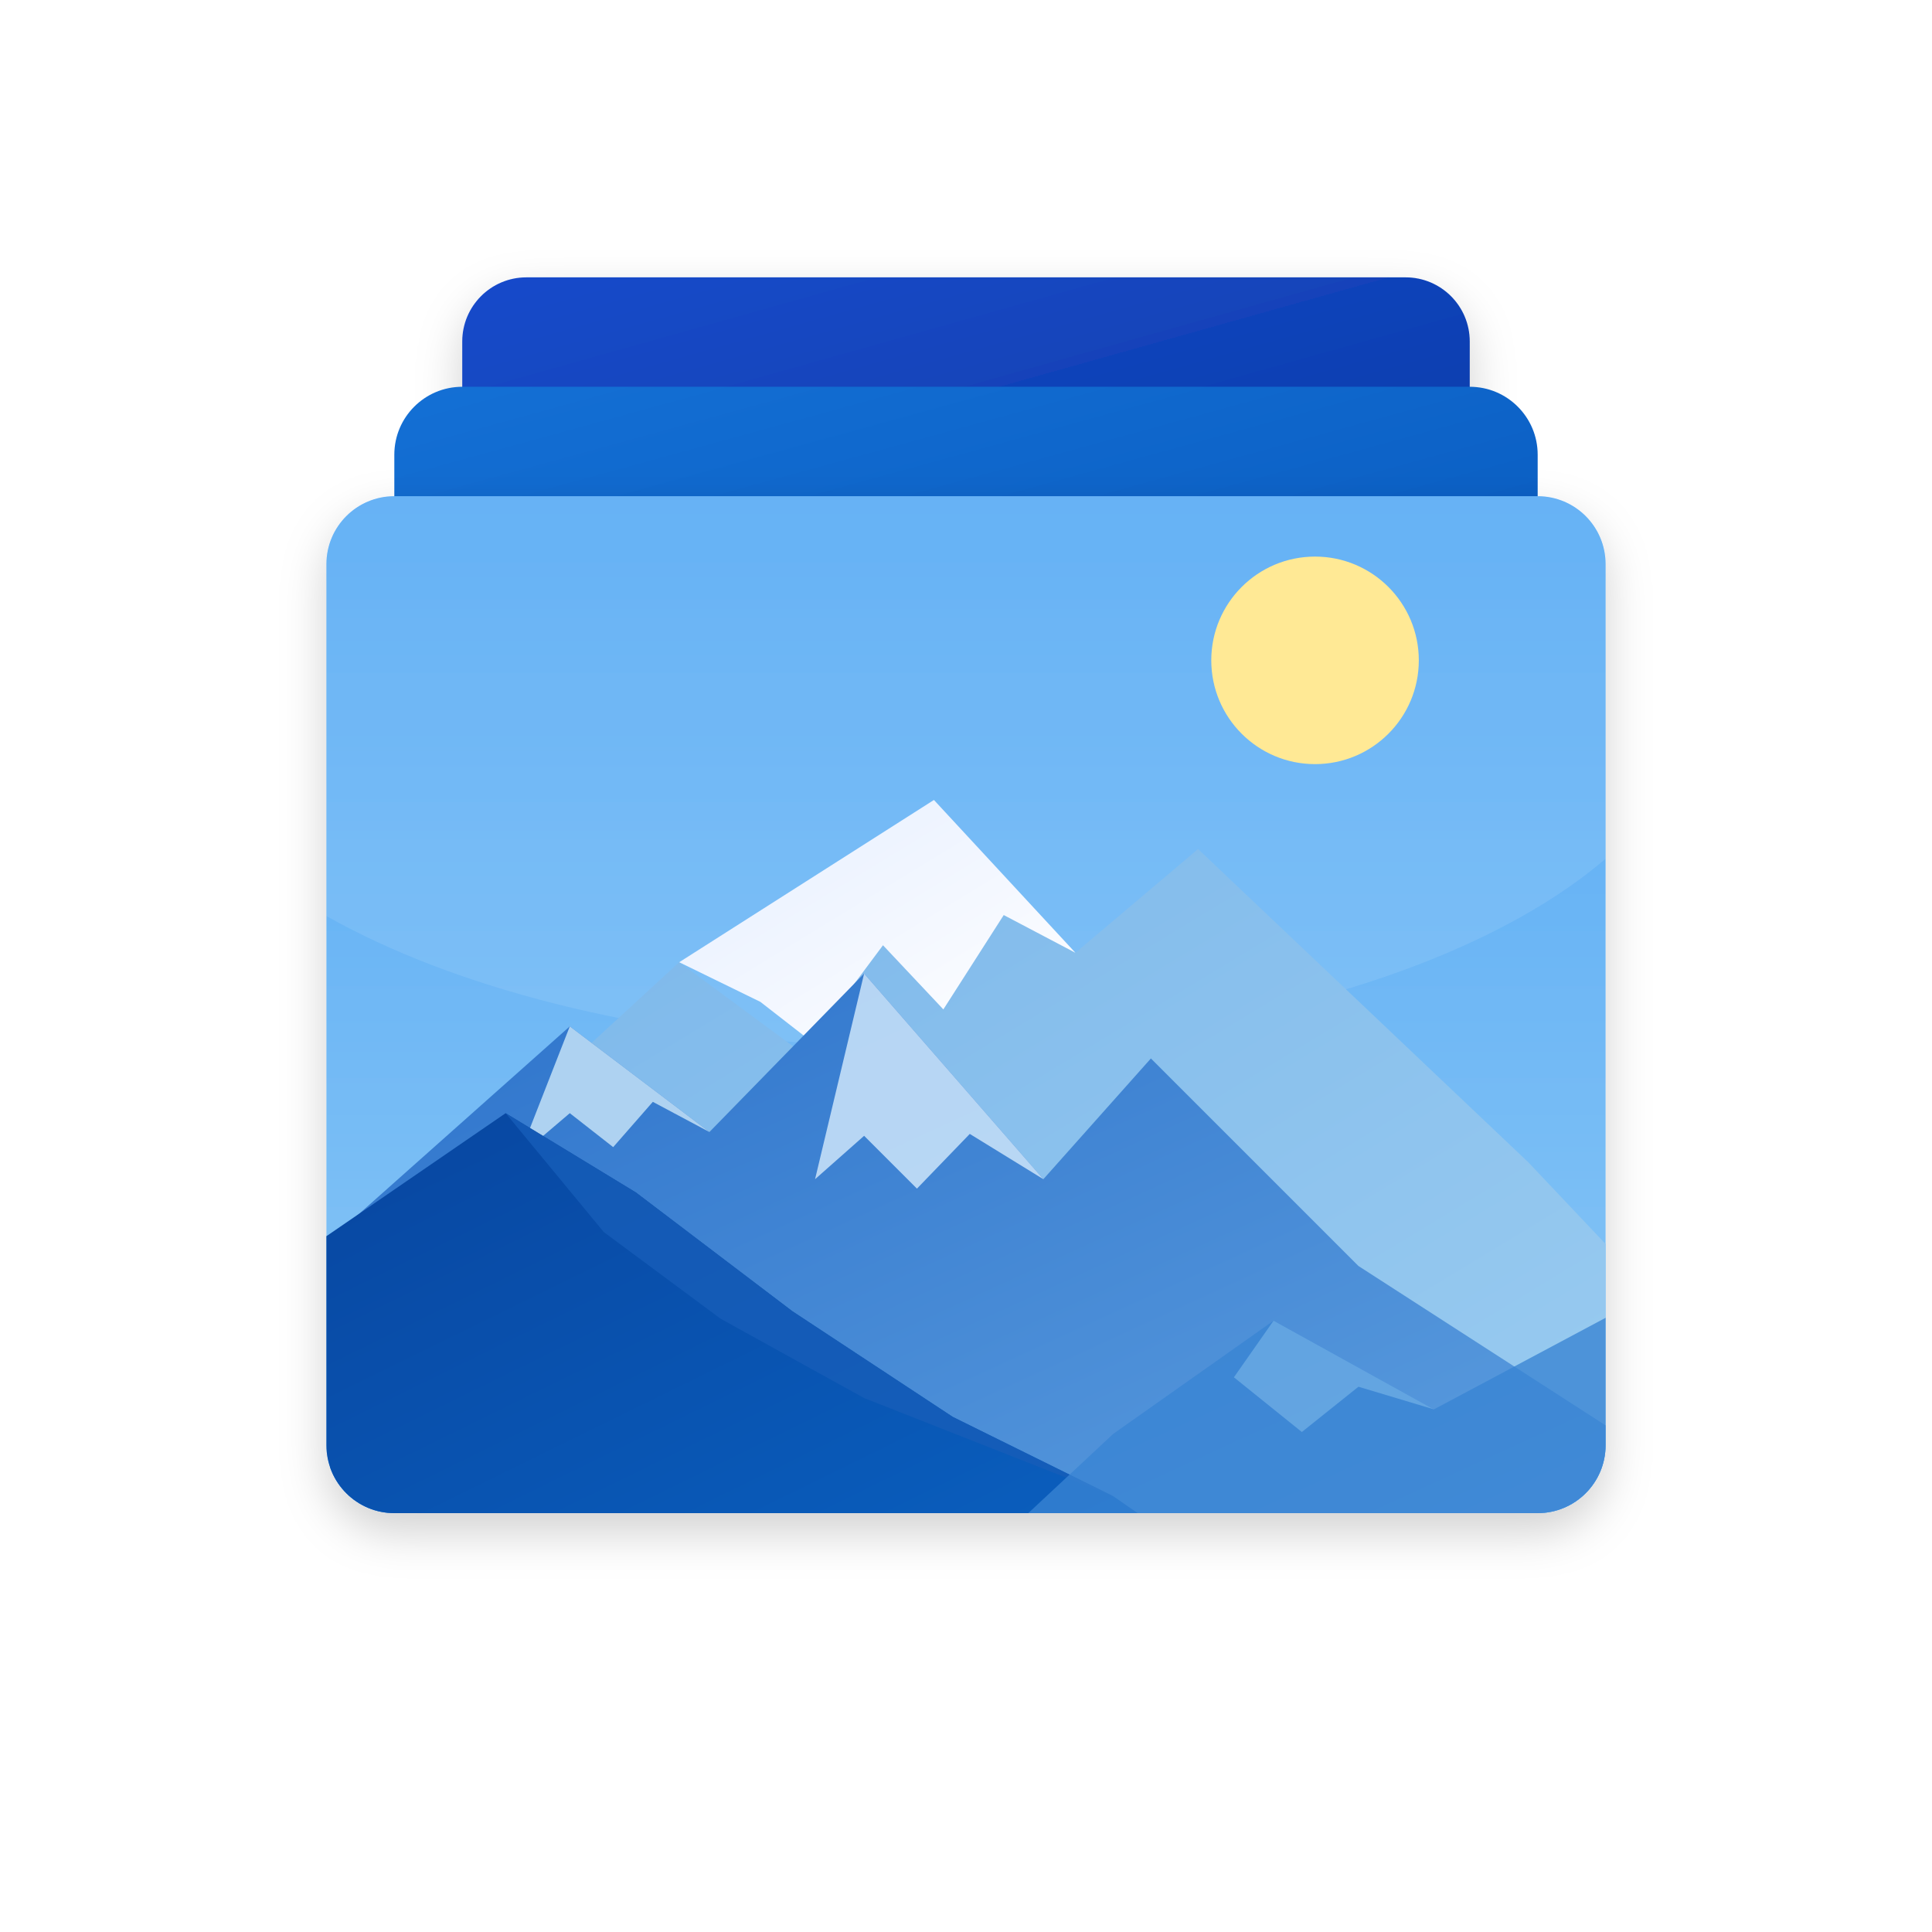
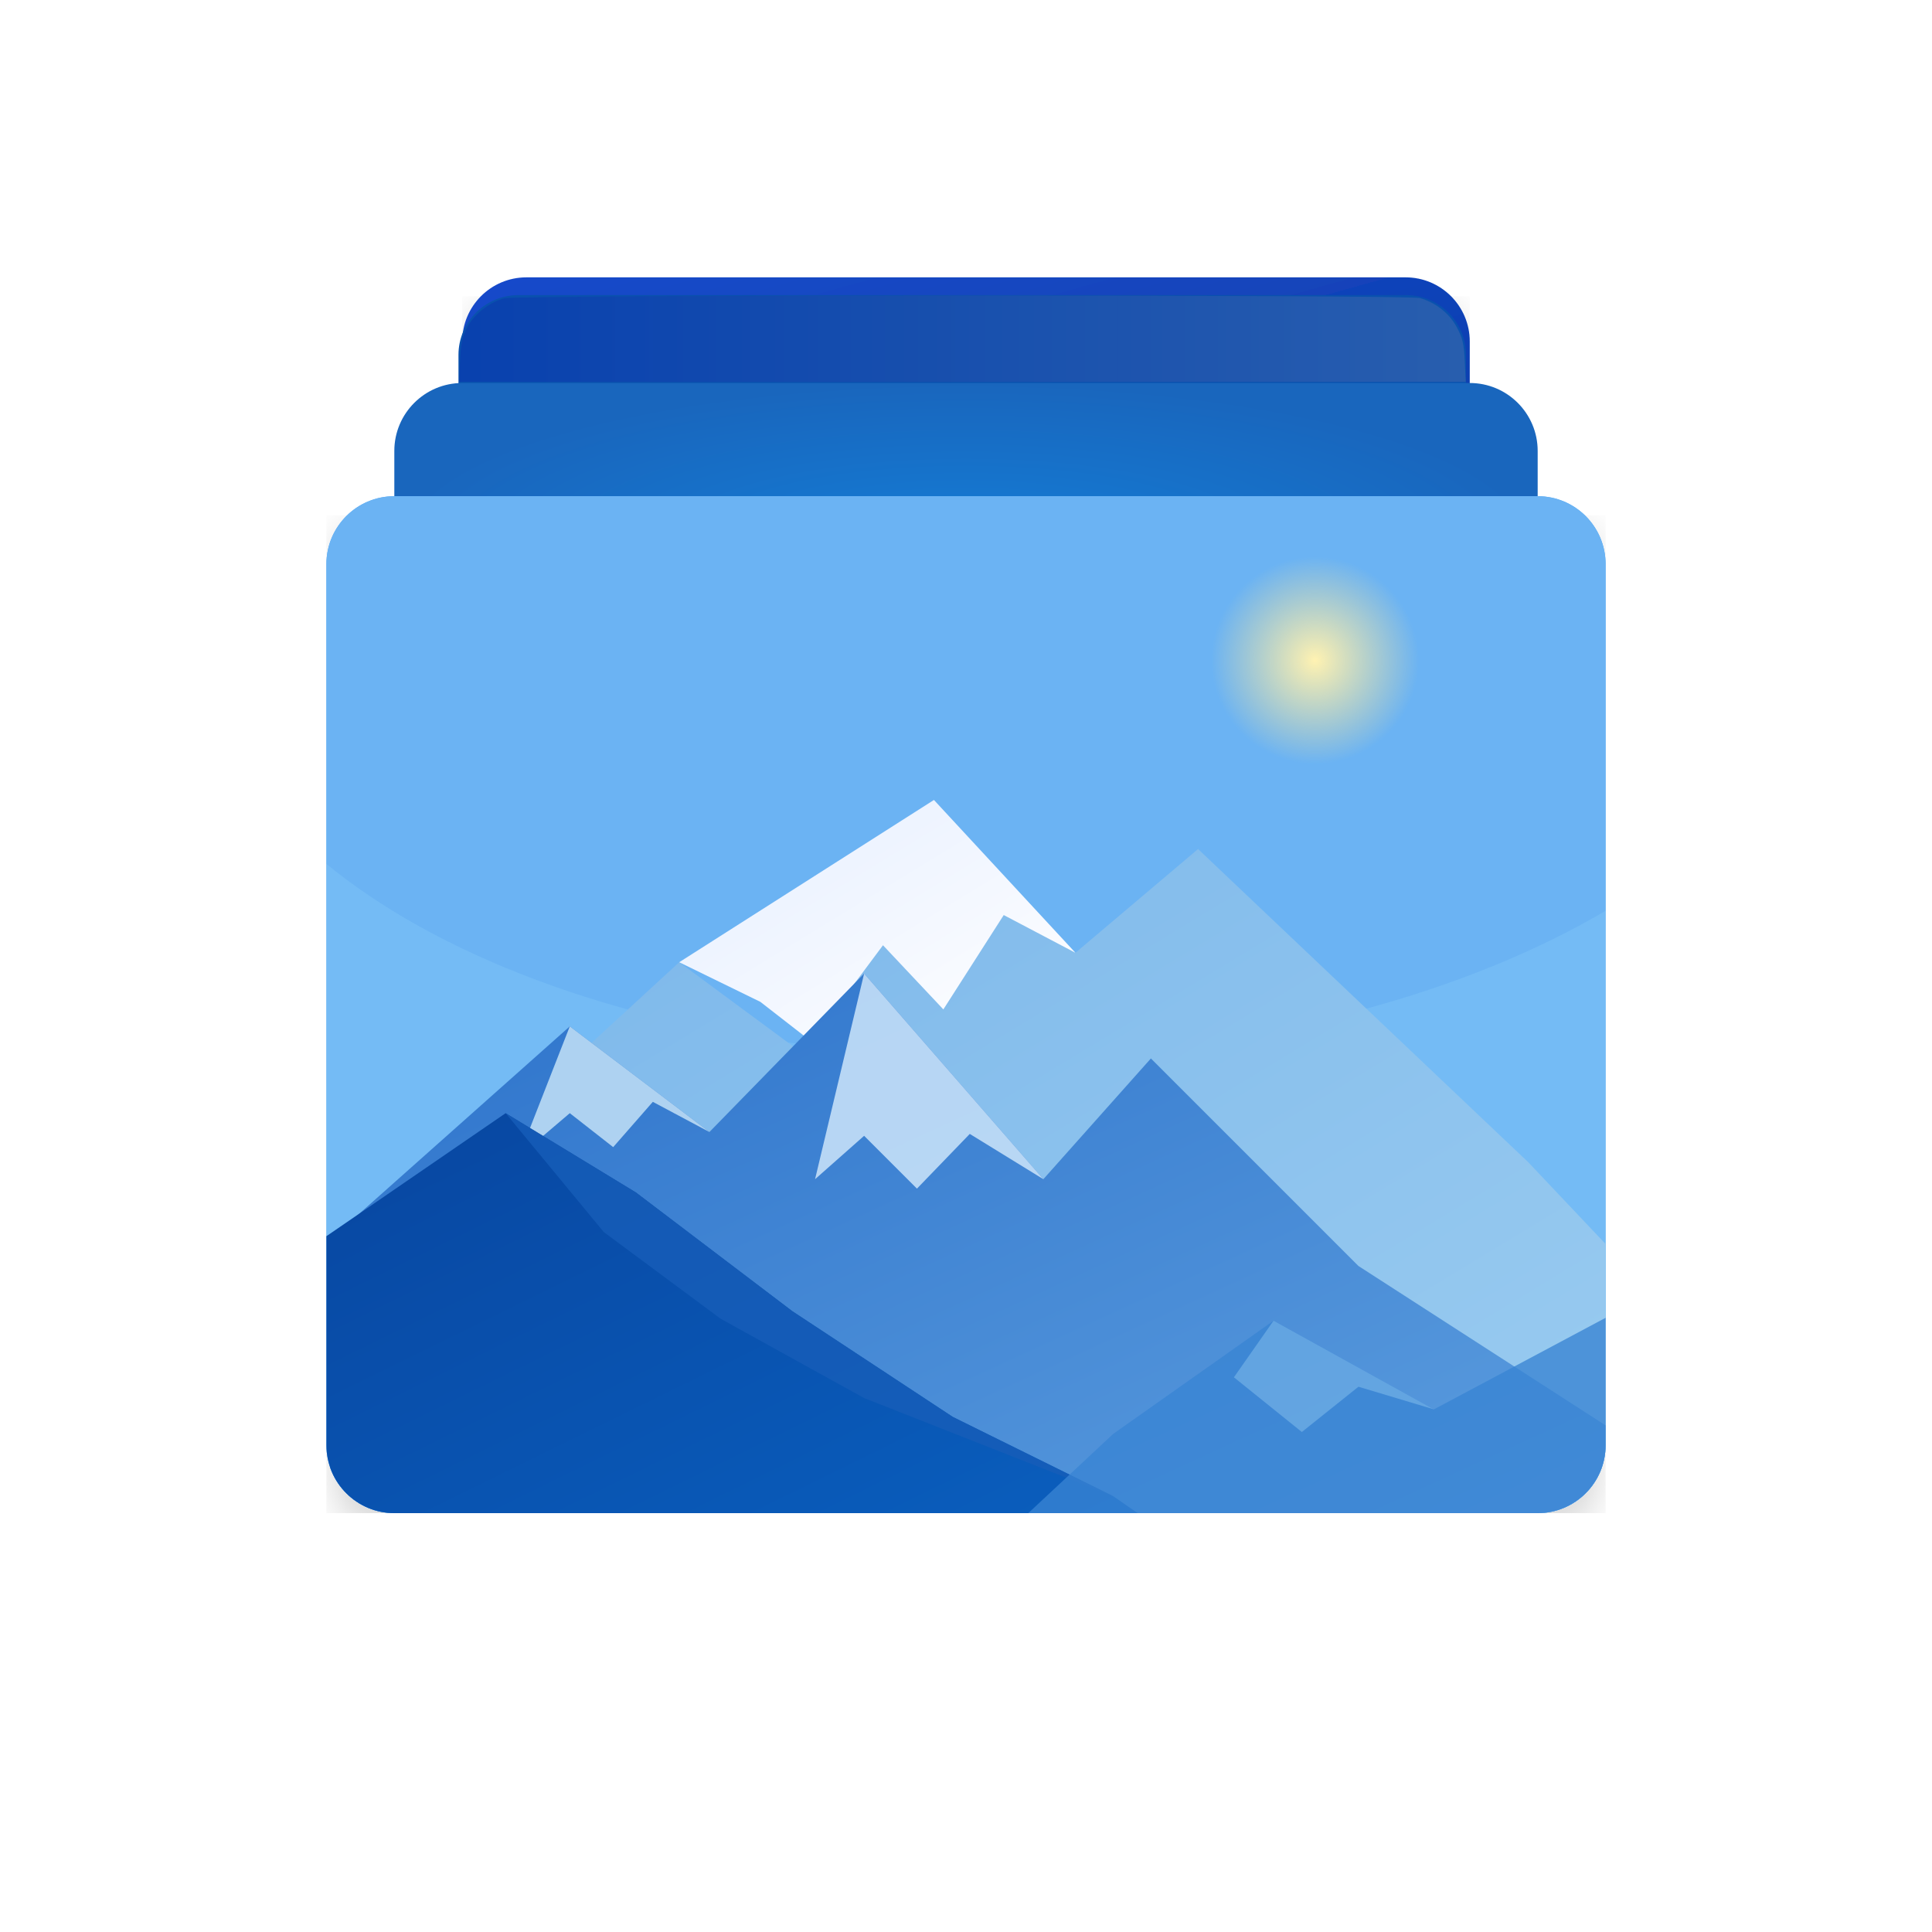
- <svg xmlns="http://www.w3.org/2000/svg" width="1024" height="1024" viewBox="0 0 1024 1024">
-   <defs>
+ <svg xmlns="http://www.w3.org/2000/svg" xmlns:xlink="http://www.w3.org/1999/xlink" width="1024" height="1024" viewBox="0 0 1024 1024" version="1.1" id="svg25">
+   <defs id="defs14">
+     <linearGradient id="linearGradient115">
+       <stop style="stop-color:#fff2b2;stop-opacity:1;" offset="0" id="stop115" />
+       <stop style="stop-color:#ffe995;stop-opacity:0;" offset="1" id="stop116" />
+     </linearGradient>
+     <linearGradient id="linearGradient56">
+       <stop style="stop-color:#0941ae;stop-opacity:0.983;" offset="0" id="stop57" />
+       <stop style="stop-color:#285eae;stop-opacity:1;" offset="1" id="stop56" />
+     </linearGradient>
+     <linearGradient id="swatch39">
+       <stop style="stop-color:#0951ae;stop-opacity:1;" offset="0" id="stop40" />
+     </linearGradient>
    <linearGradient id="b1" x1="0" y1="0" x2="1" y2="1">
-       <stop stop-color="#174BCB" />
-       <stop offset="1" stop-color="#0B3AA5" />
+       <stop stop-color="#174BCB" id="stop1" />
+       <stop offset="1" stop-color="#0B3AA5" id="stop2" />
    </linearGradient>
-     <linearGradient id="b2" x1="0" y1="0" x2="1" y2="1">
-       <stop stop-color="#1470D5" />
-       <stop offset="1" stop-color="#0758BD" />
+     <linearGradient id="b2" x1="110.044" y1="389.346" x2="429.117" y2="708.419" gradientTransform="matrix(1.899248,0,0,0.5265242,0,-2)" gradientUnits="userSpaceOnUse">
+       <stop stop-color="#1470D5" id="stop3" offset="0" style="stop-color:#147cd5;stop-opacity:1;" />
+       <stop offset="1" stop-color="#0758BD" id="stop4" style="stop-color:#1966bd;stop-opacity:1;" />
    </linearGradient>
    <linearGradient id="sky" x1="0" y1="0" x2="0" y2="1">
-       <stop stop-color="#54A8F4" />
-       <stop offset="1" stop-color="#8BC8F6" />
+       <stop stop-color="#54A8F4" id="stop5" />
+       <stop offset="1" stop-color="#8BC8F6" id="stop6" />
    </linearGradient>
    <linearGradient id="m1" x1="0" y1="0" x2="1" y2="1">
-       <stop stop-color="#08459F" />
-       <stop offset="1" stop-color="#0A62C2" />
+       <stop stop-color="#08459F" id="stop7" />
+       <stop offset="1" stop-color="#0A62C2" id="stop8" />
    </linearGradient>
    <linearGradient id="m2" x1="0" y1="0" x2="1" y2="1">
-       <stop stop-color="#2C72CB" />
-       <stop offset="1" stop-color="#5E9FDF" />
+       <stop stop-color="#2C72CB" id="stop9" />
+       <stop offset="1" stop-color="#5E9FDF" id="stop10" />
    </linearGradient>
    <linearGradient id="m3" x1="0" y1="0" x2="1" y2="1">
-       <stop stop-color="#79B5EA" />
-       <stop offset="1" stop-color="#9CCDF0" />
+       <stop stop-color="#79B5EA" id="stop11" />
+       <stop offset="1" stop-color="#9CCDF0" id="stop12" />
    </linearGradient>
    <linearGradient id="snow" x1="0" y1="0" x2="1" y2="1">
-       <stop stop-color="#E5EEFF" />
-       <stop offset="1" stop-color="#FFF" />
+       <stop stop-color="#E5EEFF" id="stop13" />
+       <stop offset="1" stop-color="#FFF" id="stop14" />
    </linearGradient>
-     <filter id="sh" x="-20%" y="-20%" width="140%" height="150%">
+     <filter id="sh" x="0" y="0" width="1" height="1">
      <feDropShadow dx="0" dy="10" stdDeviation="12" flood-opacity=".18" />
    </filter>
    <clipPath id="clip">
-       <rect x="173" y="263" width="678" height="539" rx="36" />
+       <rect x="173" y="263" width="678" height="539" rx="36" id="rect14" />
    </clipPath>
+     <radialGradient xlink:href="#b2" id="radialGradient56" cx="512" cy="287" fx="512" fy="287" r="303" gradientTransform="matrix(1,0,0,0.2772277,0,207.4356)" gradientUnits="userSpaceOnUse" />
+     <linearGradient xlink:href="#linearGradient56" id="linearGradient62" x1="243.376" y1="179.527" x2="776.875" y2="179.527" gradientUnits="userSpaceOnUse" />
+     <filter style="color-interpolation-filters:sRGB;" id="filter64" x="0" y="0" width="1" height="1">
+       <feTurbulence type="fractalNoise" numOctaves="3" baseFrequency="1" seed="0" result="result0" id="feTurbulence63" />
+       <feColorMatrix result="result4" values="0" type="saturate" id="feColorMatrix63" />
+       <feComposite in="SourceGraphic" in2="result4" operator="arithmetic" k1="1.25" k2="0.5" k3="0.5" result="result2" id="feComposite63" />
+       <feBlend result="result5" mode="normal" in="result2" in2="SourceGraphic" id="feBlend63" />
+       <feComposite in="result5" in2="SourceGraphic" operator="in" result="result3" id="feComposite64" />
+     </filter>
+     <filter height="1.554" width="1.554" y="-0.277" x="-0.277" style="color-interpolation-filters:sRGB;" id="filter67">
+       <feTurbulence numOctaves="3" seed="55" type="fractalNoise" baseFrequency="0.02" id="feTurbulence64" />
+       <feDisplacementMap scale="15" yChannelSelector="G" xChannelSelector="R" in="SourceGraphic" in2="result91" id="feDisplacementMap64" />
+       <feGaussianBlur stdDeviation="1.5" result="result92" id="feGaussianBlur64" />
+       <feComposite result="fbSourceGraphic" k4="-0.4" k3="1" k2="1" k1="-0.2" operator="arithmetic" in2="result92" id="feComposite65" />
+       <feGaussianBlur stdDeviation="2.5" in="fbSourceGraphic" result="result0" id="feGaussianBlur65" />
+       <feSpecularLighting in="result0" result="result1" lighting-color="rgb(255,255,255)" surfaceScale="3" specularConstant="1" specularExponent="55" id="feSpecularLighting65">
+         <feDistantLight azimuth="235" elevation="65" id="feDistantLight65" />
+       </feSpecularLighting>
+       <feComposite in2="fbSourceGraphic" in="result1" result="result2" operator="in" id="feComposite66" />
+       <feGaussianBlur stdDeviation="1" in="result2" result="result92" id="feGaussianBlur66" />
+       <feComposite in="fbSourceGraphic" k1="0" result="result4" operator="arithmetic" k2="0.4" k3="1.7" in2="result92" in3="result0" id="feComposite67" />
+       <feBlend result="fbSourceGraphic" mode="normal" in="result4" in2="result2" id="feBlend67" />
+       <feColorMatrix result="fbSourceGraphicAlpha" in="fbSourceGraphic" values="0 0 0 -1 0 0 0 0 -1 0 0 0 0 -1 0 0 0 0 1 0" id="feColorMatrix67" />
+       <feBlend id="feBlend68" in2="fbSourceGraphic" result="result1" mode="screen" in="fbSourceGraphic" />
+       <feGaussianBlur id="feGaussianBlur68" stdDeviation="7" result="result6" />
+       <feComposite id="feComposite68" operator="xor" in="result6" in2="result6" result="result7" />
+       <feComposite id="feComposite69" in2="result1" operator="atop" in="result6" result="result92" />
+       <feComposite id="feComposite70" result="result4" in="result7" operator="xor" in2="result92" />
+       <feGaussianBlur id="feGaussianBlur70" result="result3" stdDeviation="0.7" in="result4" />
+       <feSpecularLighting id="feSpecularLighting70" result="result5" specularExponent="50" specularConstant="1.5" surfaceScale="4">
+         <fePointLight id="fePointLight70" z="20000" y="-8000" x="-5000" />
+       </feSpecularLighting>
+       <feComposite id="feComposite71" in="result3" k3="1" k2="1" operator="arithmetic" in2="fbSourceGraphic" result="result93" />
+       <feComposite id="feComposite72" in="result5" operator="atop" in2="result93" result="result94" />
+       <feBlend id="feBlend72" mode="multiply" in2="result94" />
+     </filter>
+     <filter style="color-interpolation-filters:sRGB;" id="filter75" x="-0.109" y="-0.109" width="1.218" height="1.218">
+       <feGaussianBlur stdDeviation="5" result="result3" id="feGaussianBlur72" />
+       <feColorMatrix values="1 0 0 0 0 0 1 0 0 0 0 0 1 0 0 0 0 0 50 0 " result="result7" id="feColorMatrix72" />
+       <feComposite operator="in" in2="SourceGraphic" result="result9" id="feComposite73" />
+       <feComposite in2="result7" operator="arithmetic" in="result9" k1="0.5" k3="0.5" result="result1" id="feComposite74" />
+       <feBlend in2="result1" result="result5" mode="screen" in="SourceGraphic" id="feBlend74" />
+       <feBlend in2="result5" mode="darken" in="result5" result="result6" id="feBlend75" />
+       <feComposite in2="SourceGraphic" operator="in" result="result8" id="feComposite75" />
+     </filter>
+     <filter style="color-interpolation-filters:sRGB;" id="filter77" x="0" y="0" width="1" height="1">
+       <feTurbulence numOctaves="3" baseFrequency="0.040 0.107" type="fractalNoise" id="feTurbulence75" />
+       <feColorMatrix result="result0" values="1 0 0 0 0 0 1 0 0 0 0 0 1 0 0 0 0 0 5 -2.7" id="feColorMatrix75" />
+       <feFlood flood-opacity="1" flood-color="rgb(255,255,255)" id="feFlood75" />
+       <feComposite operator="in" in2="result0" id="feComposite76" />
+       <feComposite operator="atop" in2="SourceGraphic" id="feComposite77" />
+     </filter>
+     <filter style="color-interpolation-filters:sRGB;" id="filter79" x="0" y="0" width="1" height="1">
+       <feTurbulence numOctaves="3" baseFrequency="0.040 0.107" type="fractalNoise" id="feTurbulence77" />
+       <feColorMatrix result="result0" values="1 0 0 0 0 0 1 0 0 0 0 0 1 0 0 0 0 0 5 -2.7" id="feColorMatrix77" />
+       <feFlood flood-opacity="1" flood-color="rgb(255,255,255)" id="feFlood77" />
+       <feComposite operator="in" in2="result0" id="feComposite78" />
+       <feComposite operator="atop" in2="SourceGraphic" id="feComposite79" />
+     </filter>
+     <radialGradient xlink:href="#linearGradient115" id="radialGradient116" cx="697" cy="350" fx="697" fy="350" r="55" gradientUnits="userSpaceOnUse" gradientTransform="translate(9.2411133e-5,1.1265895e-5)" />
  </defs>
-   <rect x="245" y="147" width="534" height="151" rx="34" fill="url(#b1)" filter="url(#sh)" />
-   <rect x="209" y="205" width="606" height="168" rx="36" fill="url(#b2)" />
-   <rect x="173" y="263" width="678" height="539" rx="36" fill="url(#sky)" filter="url(#sh)" />
-   <g clip-path="url(#clip)">
-     <ellipse cx="490" cy="365" rx="410" ry="190" fill="#B9DEFA" opacity=".18" />
-     <circle cx="697" cy="350" r="55" fill="#FFE995" />
-     <path d="M235 625L360 510L425 558L495 424L570 505L635 450L810 616L880 690V830H205V830Z" fill="url(#m3)" />
-     <path d="M360 510L495 424L570 505L532 485L500 535L468 501L430 552L403 531Z" fill="url(#snow)" />
-     <path d="M175 657L302 544L376 600L458 516L553 625L610 561L720 671L858 760V830H175Z" fill="url(#m2)" />
-     <path d="M302 544L376 600L346 584L325 608L302 590L275 613Z" fill="#BBDCF5" opacity=".9" />
-     <path d="M458 516L553 625L514 601L486 630L458 602L432 625Z" fill="#CDE5FA" opacity=".85" />
-     <path d="M150 671L268 590L337 632L420 695L505 751L590 793L655 838H150Z" fill="url(#m1)" />
-     <path d="M268 590L337 632L420 695L505 751L590 793L458 741L382 699L320 653Z" fill="#165DB8" opacity=".82" />
-     <path d="M515 830L590 760L675 700L760 747L880 683L900 830Z" fill="#3984D4" opacity=".78" />
-     <path d="M675 700L760 747L720 735L690 759L654 730Z" fill="#79B6E9" opacity=".62" />
+   <rect x="245" y="147" width="534" height="151" rx="34" fill="url(#b1)" filter="url(#sh)" id="rect15" style="mix-blend-mode:normal" />
+   <rect x="243" y="156.403" width="534" height="124.857" rx="31.723" fill="url(#b2)" id="rect34" style="opacity:1;mix-blend-mode:normal;fill:#0951ae;stroke-width:0.809;fill-opacity:1" />
+   <rect x="209" y="203" width="606" height="168" rx="36" fill="url(#b2)" id="rect16" style="opacity:1;mix-blend-mode:normal;fill:url(#radialGradient56)" />
+   <rect x="173" y="263" width="678" height="539" rx="36" fill="url(#sky)" filter="url(#sh)" id="rect17" style="display:inline;mix-blend-mode:normal;opacity:1" />
+   <g clip-path="url(#clip)" id="g25">
+     <ellipse cx="560.613" cy="544" rx="586.802" ry="489.755" fill="#b9defa" opacity="0.18" id="ellipse17" style="display:inline;opacity:1;stroke-width:1.921;fill:#74bbf5;fill-opacity:1" />
+     <ellipse style="opacity:1;mix-blend-mode:multiply;fill:#72b9f5;fill-opacity:0.149;stroke-width:0.899;stroke-dasharray:none;paint-order:fill markers stroke" id="path48" cx="537.582" cy="333.552" rx="430.751" ry="230.941" transform="matrix(0.9999649,-0.0083829,-0.0072163,0.999974,0,0)" />
+     <circle cx="697" cy="350" r="55" fill="#FFE995" id="circle17" style="fill-opacity:1;fill:url(#radialGradient116)" />
+     <path d="M235 625L360 510L425 558L495 424L570 505L635 450L810 616L880 690V830H205V830Z" fill="url(#m3)" id="path17" />
+     <path d="M360 510L495 424L570 505L532 485L500 535L468 501L430 552L403 531Z" fill="url(#snow)" id="path18" />
+     <path d="M175 657L302 544L376 600L458 516L553 625L610 561L720 671L858 760V830H175Z" fill="url(#m2)" id="path19" />
+     <path d="M302 544L376 600L346 584L325 608L302 590L275 613Z" fill="#BBDCF5" opacity=".9" id="path20" />
+     <path d="M458 516L553 625L514 601L486 630L458 602L432 625Z" fill="#CDE5FA" opacity=".85" id="path21" />
+     <path d="M150 671L268 590L337 632L420 695L505 751L590 793L655 838H150Z" fill="url(#m1)" id="path22" />
+     <path d="M268 590L337 632L420 695L505 751L590 793L458 741L382 699L320 653Z" fill="#165DB8" opacity=".82" id="path23" />
+     <path d="M515 830L590 760L675 700L760 747L880 683L900 830Z" fill="#3984D4" opacity=".78" id="path24" />
+     <path d="M675 700L760 747L720 735L690 759L654 730Z" fill="#79B6E9" opacity=".62" id="path25" />
  </g>
+   <path style="opacity:1;fill:url(#linearGradient62);fill-opacity:1;stroke-width:1.269;stroke-dasharray:none" d="m 243.826,191.286 c 0.343,-8.471 1.165,-12.557 3.464,-17.238 3.51,-7.144 12.085,-13.984 20.058,-15.996 7.105,-1.794 478.704,-1.875 485.152,-0.083 8.316,2.31 15.578,8 19.563,15.328 3.132,5.76 3.833,8.703 4.279,17.99 l 0.534,11.103 H 510.126 243.376 Z" id="path34" />
</svg>
